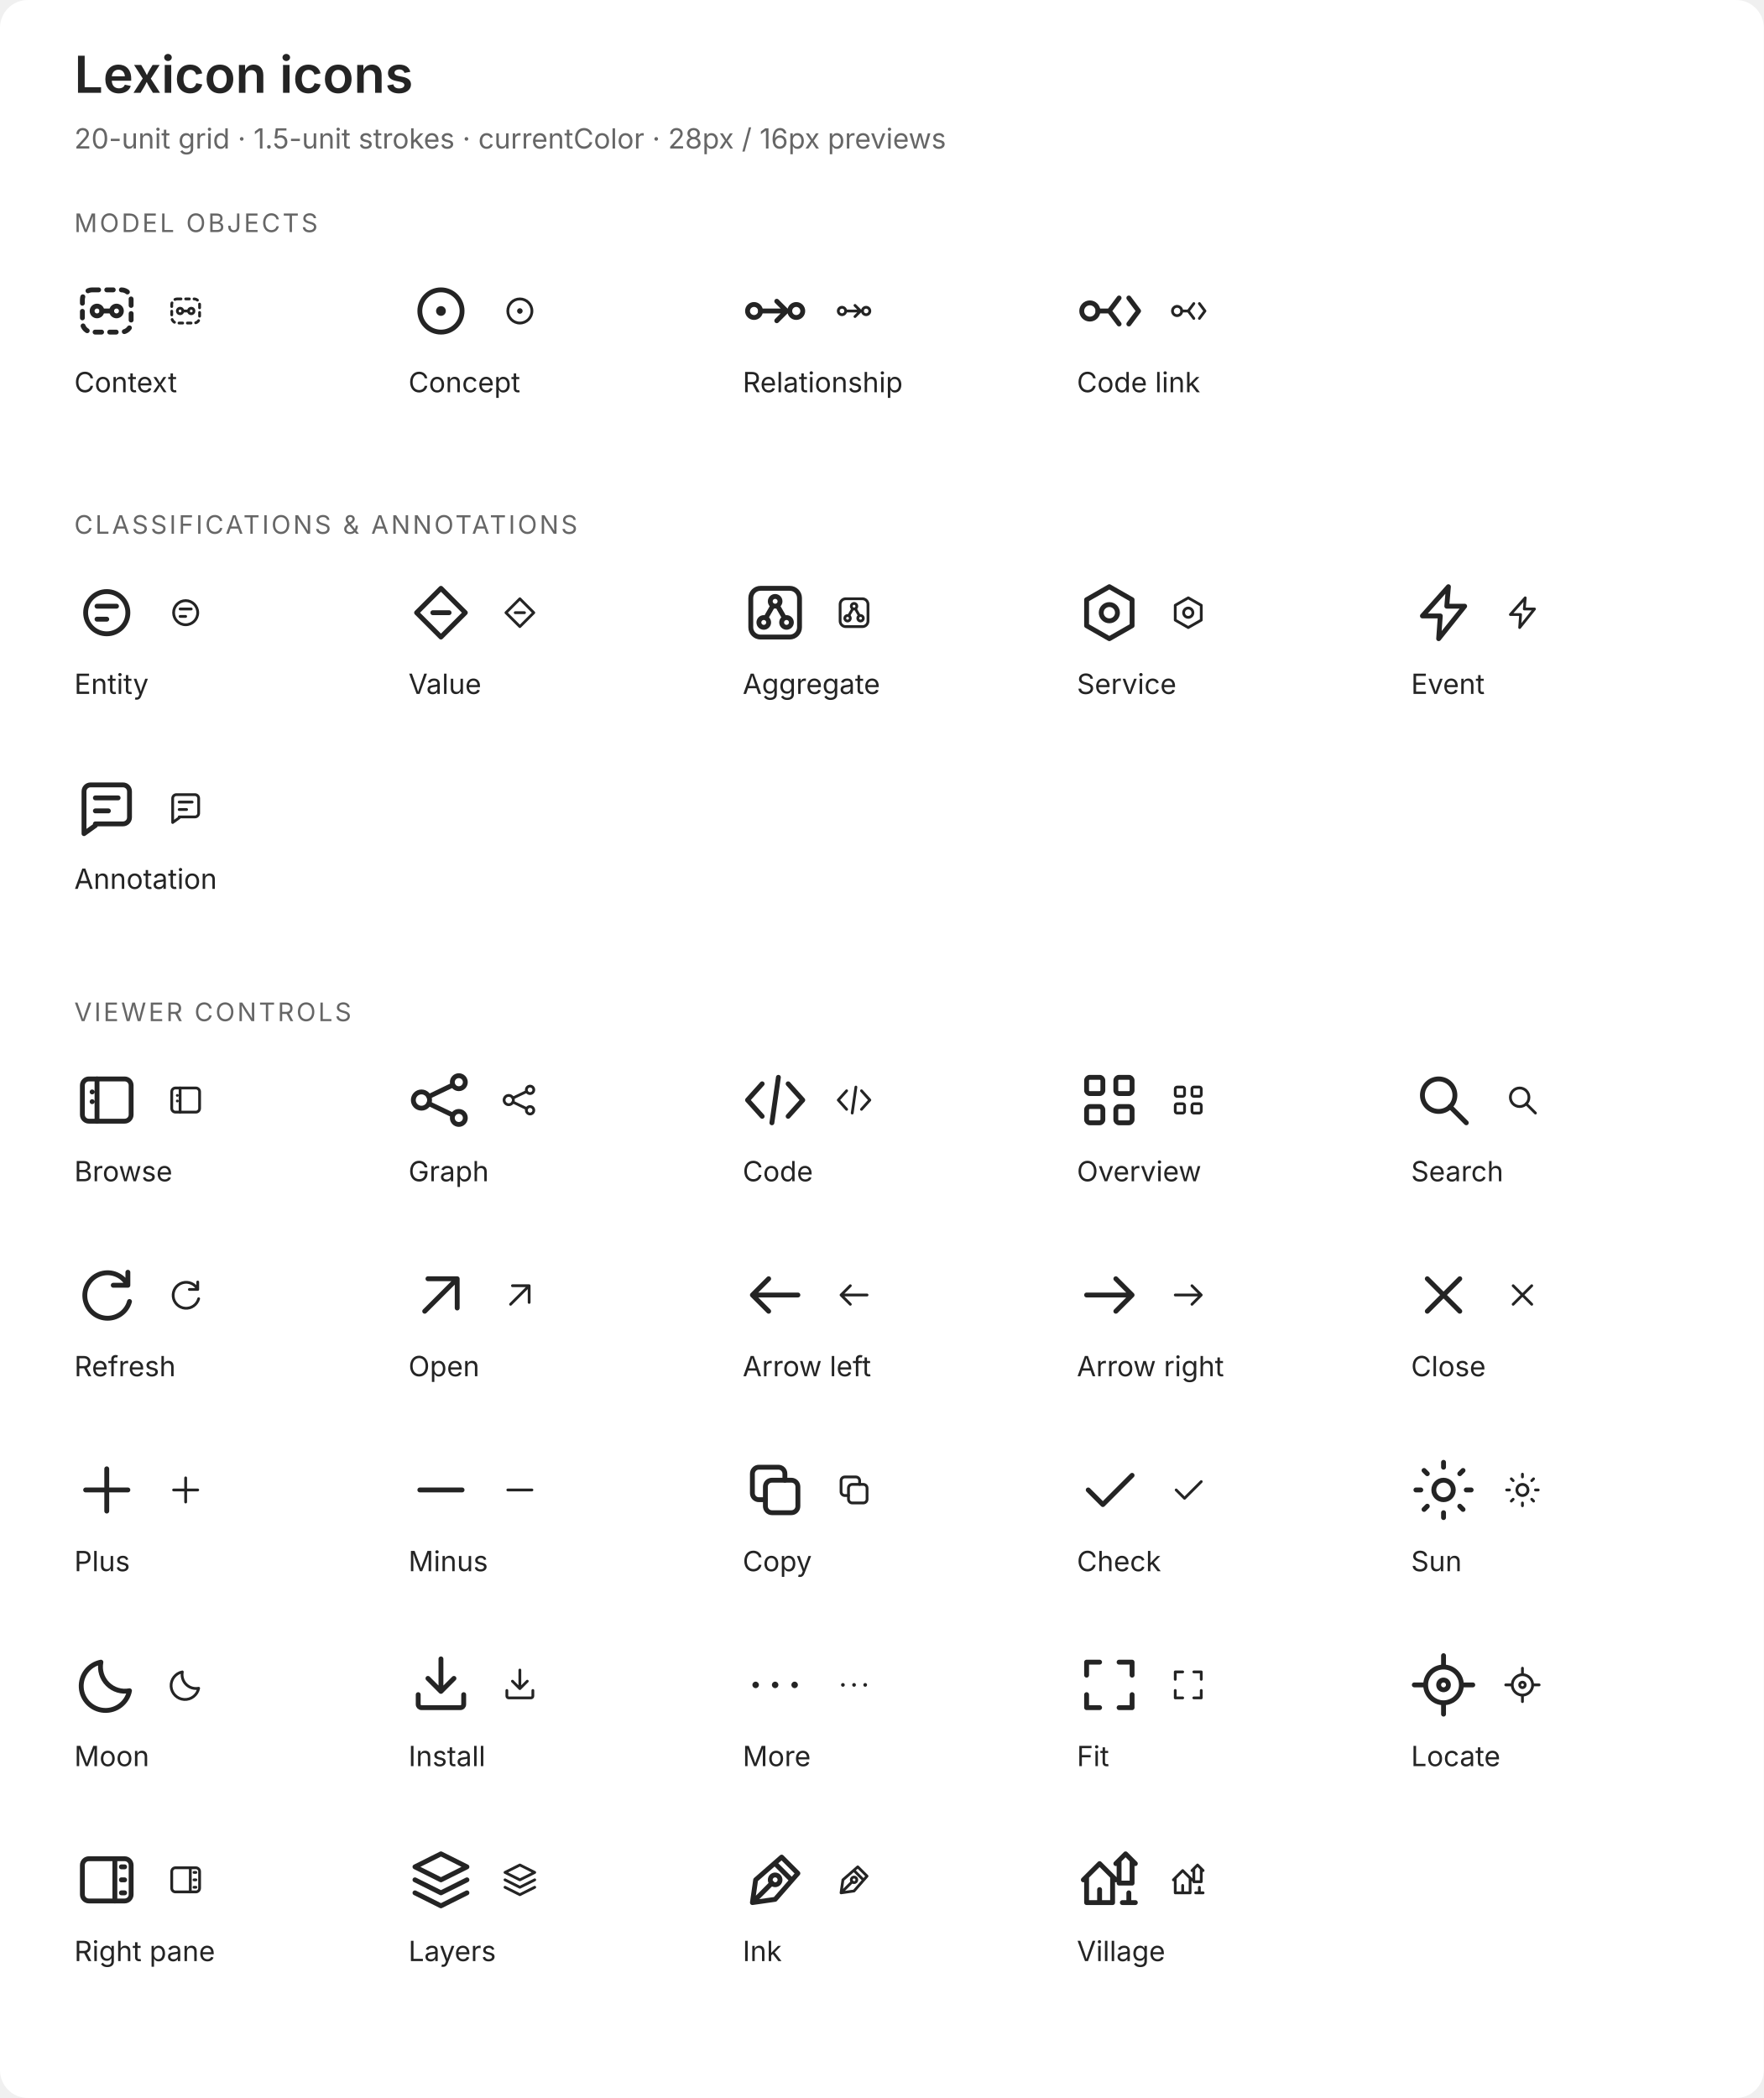
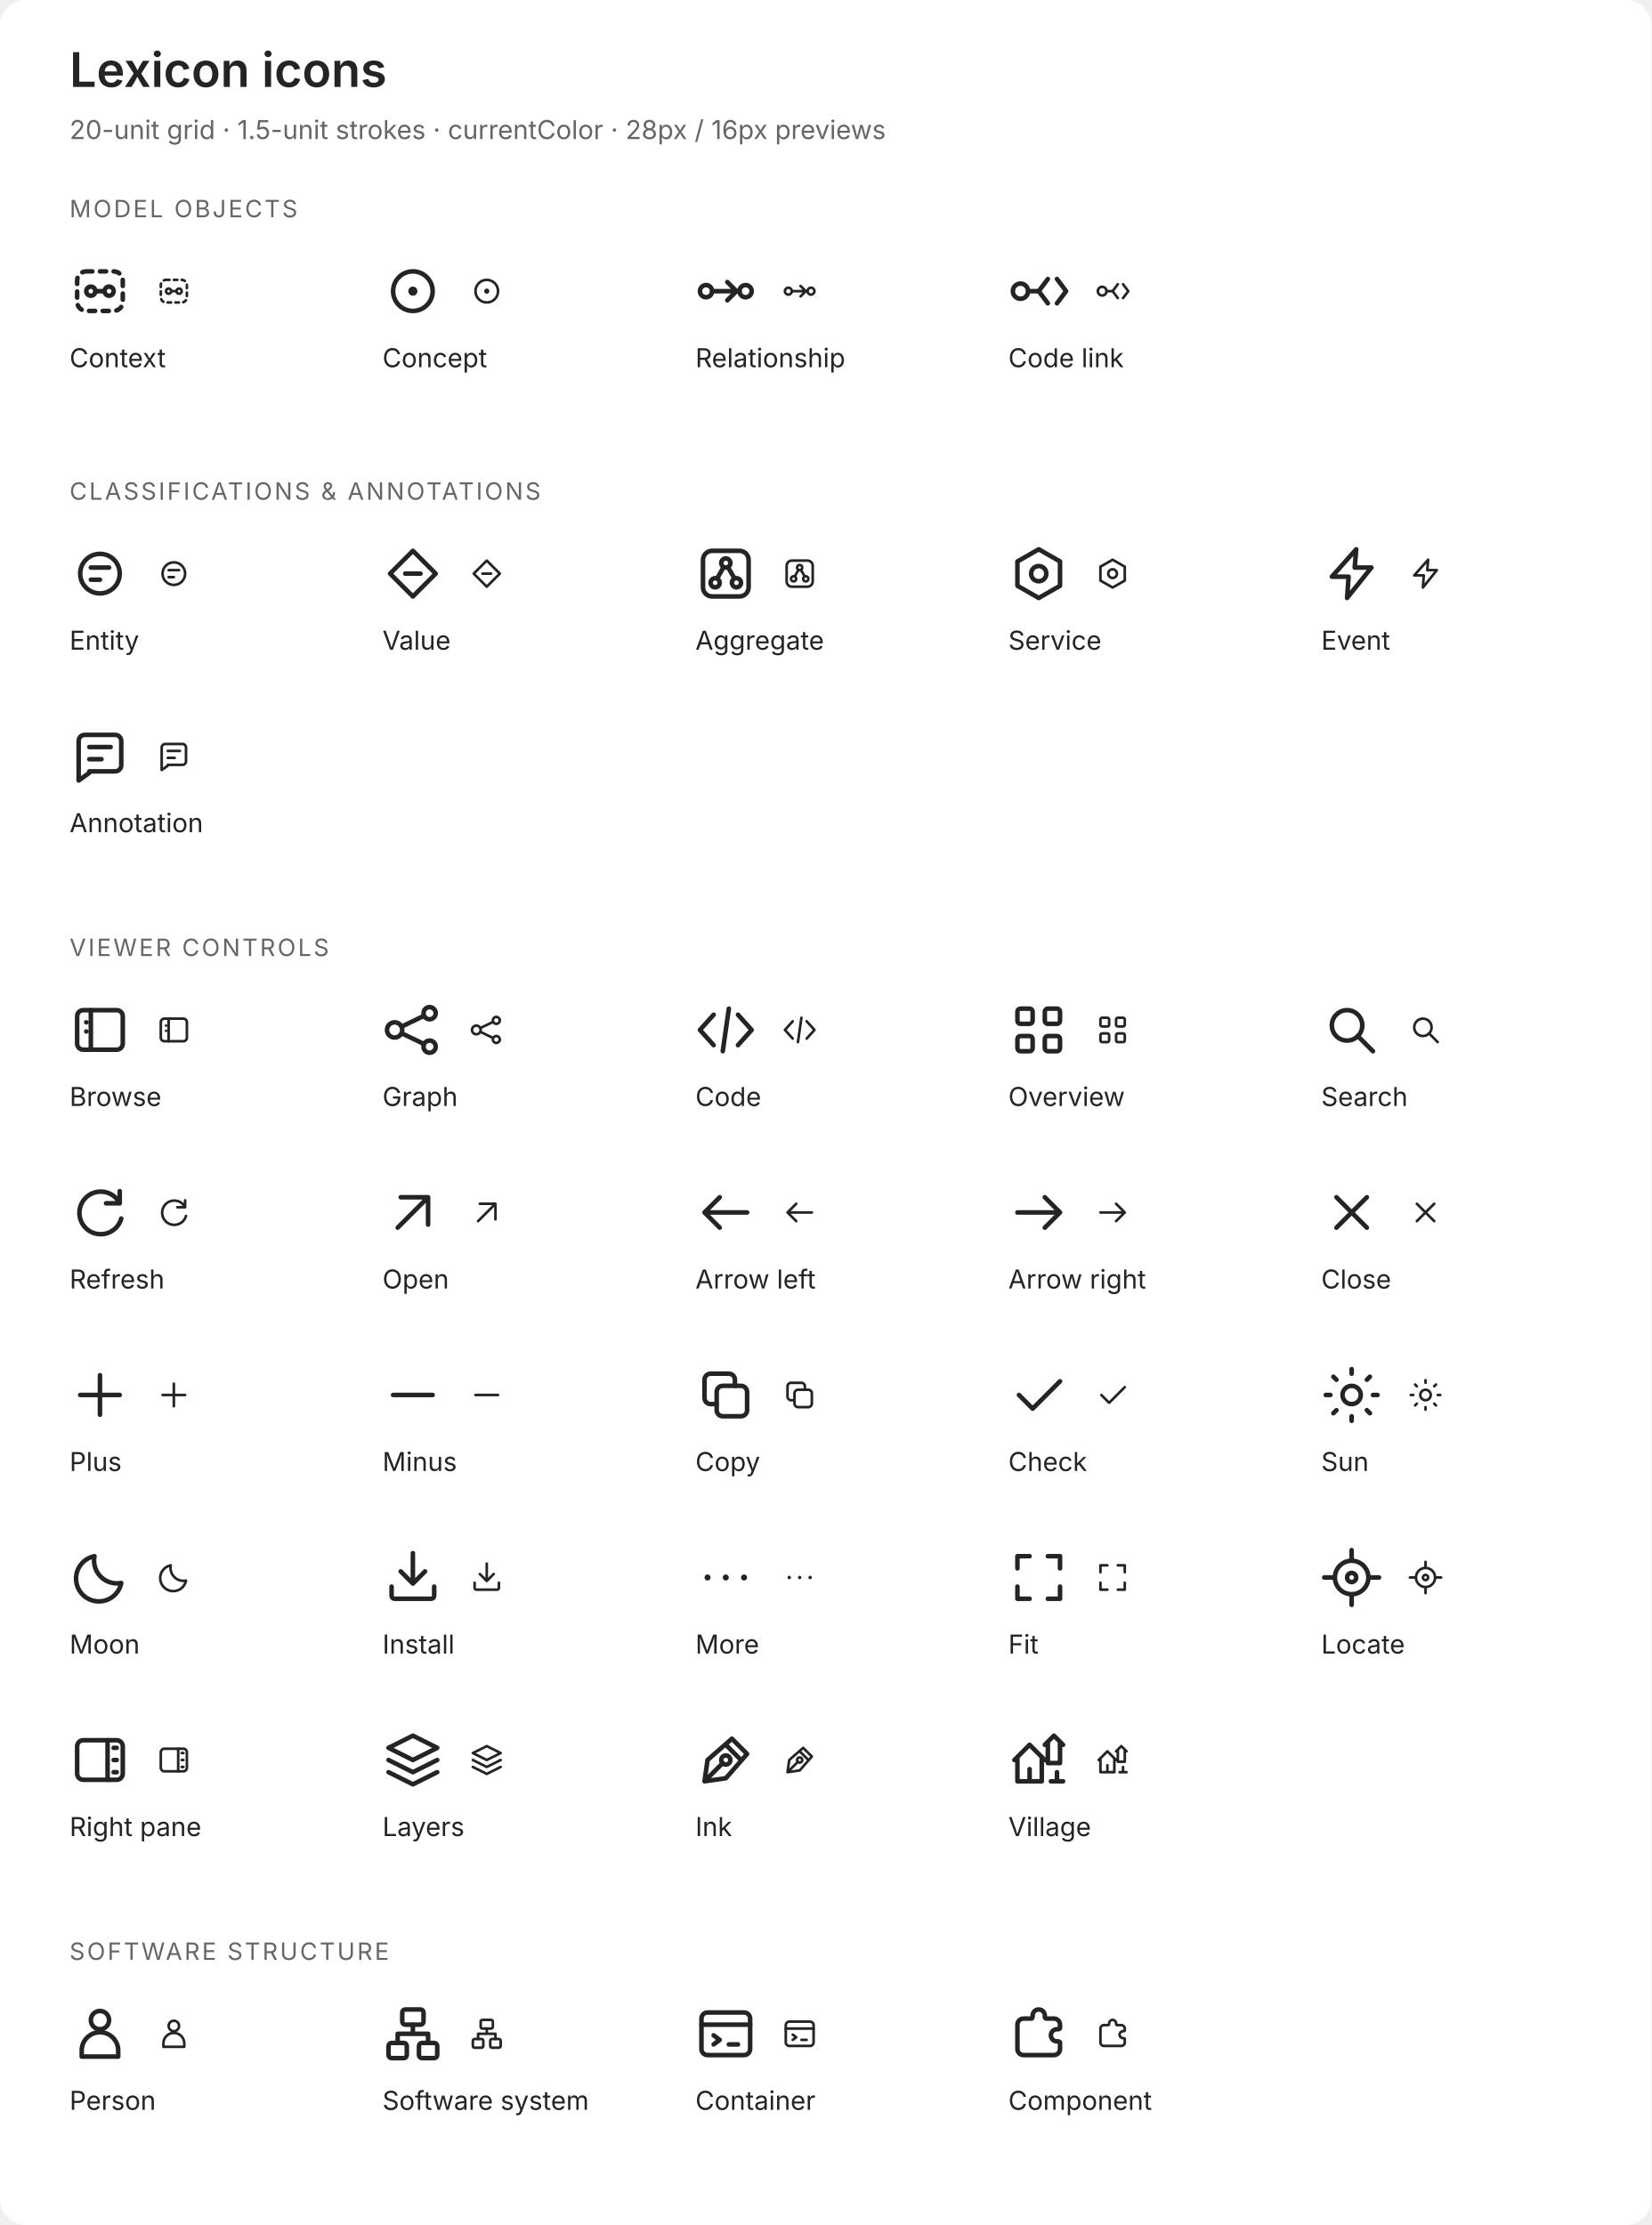
- <svg xmlns="http://www.w3.org/2000/svg" width="760" height="904" viewBox="0 0 760 904" role="img" aria-labelledby="title desc">
+ <svg xmlns="http://www.w3.org/2000/svg" width="760" height="1024" viewBox="0 0 760 1024" role="img" aria-labelledby="title desc">
  <defs>
    <symbol id="flow" viewBox="0 0 20 20">
      <g fill="none" stroke="currentColor" stroke-width="1.5" stroke-linecap="round" stroke-linejoin="round">
        <path d="M3 3v14M17 3v14M3 7h11m-3-3 3 3-3 3M17 13H6m3-3-3 3 3 3" />
      </g>
    </symbol>
    <symbol id="context" viewBox="0 0 20 20">
      <g fill="none" stroke="currentColor" stroke-width="1.5" stroke-linecap="round" stroke-linejoin="round">
        <rect x="2.5" y="3.5" width="15" height="13" rx="3" stroke-dasharray="2 2.5" />
        <circle cx="7" cy="10" r="1.5" />
        <circle cx="13" cy="10" r="1.5" />
        <path d="M8.5 10h3" />
      </g>
    </symbol>
    <symbol id="concept" viewBox="0 0 20 20">
      <g fill="none" stroke="currentColor" stroke-width="1.5" stroke-linecap="round" stroke-linejoin="round">
        <circle cx="10" cy="10" r="6.5" />
        <circle cx="10" cy="10" r="1.5" fill="currentColor" stroke="none" />
      </g>
    </symbol>
    <symbol id="relationship" viewBox="0 0 20 20">
      <g fill="none" stroke="currentColor" stroke-width="1.5" stroke-linecap="round" stroke-linejoin="round">
        <circle cx="3.5" cy="10" r="2" />
        <circle cx="16.5" cy="10" r="2" />
        <path d="M5.5 10h9m-4-3 3 3-3 3" />
      </g>
    </symbol>
    <symbol id="code-link" viewBox="0 0 20 20">
      <g fill="none" stroke="currentColor" stroke-width="1.5" stroke-linecap="round" stroke-linejoin="round">
        <circle cx="4" cy="10" r="2.5" />
        <path d="M6.5 10H10m3-4-3 4 3 4m3-8 3 4-3 4" />
      </g>
    </symbol>
    <symbol id="entity" viewBox="0 0 20 20">
      <g fill="none" stroke="currentColor" stroke-width="1.5" stroke-linecap="round" stroke-linejoin="round">
        <circle cx="10" cy="10" r="6.5" />
        <path d="M7 8h6m-6 4h3" />
      </g>
    </symbol>
    <symbol id="value" viewBox="0 0 20 20">
      <g fill="none" stroke="currentColor" stroke-width="1.5" stroke-linecap="round" stroke-linejoin="round">
        <path d="m10 2.5 7.5 7.5-7.5 7.5L2.5 10Z" />
        <path d="M7.5 10h5" />
      </g>
    </symbol>
    <symbol id="aggregate" viewBox="0 0 20 20">
      <g fill="none" stroke="currentColor" stroke-width="1.5" stroke-linecap="round" stroke-linejoin="round">
        <rect x="2.5" y="2.5" width="15" height="15" rx="3" />
        <circle cx="10" cy="6.5" r="1.5" />
        <circle cx="6.5" cy="13" r="1.5" />
        <circle cx="13.5" cy="13" r="1.5" />
        <path d="m9.2 8-2 3.5m3.6-3.5 2 3.5" />
      </g>
    </symbol>
    <symbol id="service" viewBox="0 0 20 20">
      <g fill="none" stroke="currentColor" stroke-width="1.5" stroke-linecap="round" stroke-linejoin="round">
        <path d="m10 2 7 4v8l-7 4-7-4V6Z" />
        <circle cx="10" cy="10" r="2.5" />
      </g>
    </symbol>
    <symbol id="event" viewBox="0 0 20 20">
      <g fill="none" stroke="currentColor" stroke-width="1.5" stroke-linecap="round" stroke-linejoin="round">
        <path d="m11.5 2-8 9H9l-.5 7 8-10H11Z" />
      </g>
    </symbol>
    <symbol id="annotation" viewBox="0 0 20 20">
      <g fill="none" stroke="currentColor" stroke-width="1.5" stroke-linecap="round" stroke-linejoin="round">
        <path d="M6.5 15.5 3 18V5a2 2 0 0 1 2-2h10a2 2 0 0 1 2 2v8a2 2 0 0 1-2 2H6.5Z" />
        <path d="M6.5 7h7m-7 4h4" />
      </g>
    </symbol>
    <symbol id="browse" viewBox="0 0 20 20">
      <g fill="none" stroke="currentColor" stroke-width="1.5" stroke-linecap="round" stroke-linejoin="round">
        <rect x="2.5" y="3.5" width="15" height="13" rx="2" />
        <path d="M7 3.5v13m-1.5-9h0m0 3h0" />
      </g>
    </symbol>
    <symbol id="graph" viewBox="0 0 20 20">
      <g fill="none" stroke="currentColor" stroke-width="1.5" stroke-linecap="round" stroke-linejoin="round">
        <circle cx="4" cy="10" r="2.5" />
        <circle cx="15.5" cy="4.5" r="2" />
        <circle cx="15.5" cy="15.5" r="2" />
        <path d="m6.3 8.9 7.3-3.5m-7.3 5.7 7.3 3.5" />
      </g>
    </symbol>
    <symbol id="code" viewBox="0 0 20 20">
      <g fill="none" stroke="currentColor" stroke-width="1.5" stroke-linecap="round" stroke-linejoin="round">
        <path d="m6 5-4.5 5L6 15m8-10 4.5 5-4.5 5m-3-12-2 14" />
      </g>
    </symbol>
    <symbol id="overview" viewBox="0 0 20 20">
      <g fill="none" stroke="currentColor" stroke-width="1.5" stroke-linecap="round" stroke-linejoin="round">
        <rect x="3" y="3" width="5" height="5" rx="1" />
        <rect x="12" y="3" width="5" height="5" rx="1" />
        <rect x="3" y="12" width="5" height="5" rx="1" />
        <rect x="12" y="12" width="5" height="5" rx="1" />
      </g>
    </symbol>
    <symbol id="search" viewBox="0 0 20 20">
      <g fill="none" stroke="currentColor" stroke-width="1.5" stroke-linecap="round" stroke-linejoin="round">
        <circle cx="8.5" cy="8.5" r="5" />
        <path d="m12 12 5 5" />
      </g>
    </symbol>
    <symbol id="refresh" viewBox="0 0 20 20">
      <g fill="none" stroke="currentColor" stroke-width="1.5" stroke-linecap="round" stroke-linejoin="round">
        <path d="M16.5 7A7 7 0 1 0 17 12m-.5-9v4H12" />
      </g>
    </symbol>
    <symbol id="open" viewBox="0 0 20 20">
      <g fill="none" stroke="currentColor" stroke-width="1.5" stroke-linecap="round" stroke-linejoin="round">
        <path d="M5 15 15 5M6 5h9v9" />
      </g>
    </symbol>
    <symbol id="arrow-left" viewBox="0 0 20 20">
      <g fill="none" stroke="currentColor" stroke-width="1.5" stroke-linecap="round" stroke-linejoin="round">
        <path d="M17 10H3m5-5-5 5 5 5" />
      </g>
    </symbol>
    <symbol id="arrow-right" viewBox="0 0 20 20">
      <g fill="none" stroke="currentColor" stroke-width="1.5" stroke-linecap="round" stroke-linejoin="round">
        <path d="M3 10h14m-5-5 5 5-5 5" />
      </g>
    </symbol>
    <symbol id="close" viewBox="0 0 20 20">
      <g fill="none" stroke="currentColor" stroke-width="1.5" stroke-linecap="round" stroke-linejoin="round">
        <path d="m5 5 10 10M15 5 5 15" />
      </g>
    </symbol>
    <symbol id="plus" viewBox="0 0 20 20">
      <g fill="none" stroke="currentColor" stroke-width="1.5" stroke-linecap="round" stroke-linejoin="round">
        <path d="M3.5 10h13M10 3.5v13" />
      </g>
    </symbol>
    <symbol id="minus" viewBox="0 0 20 20">
      <g fill="none" stroke="currentColor" stroke-width="1.5" stroke-linecap="round" stroke-linejoin="round">
        <path d="M3.5 10h13" />
      </g>
    </symbol>
    <symbol id="copy" viewBox="0 0 20 20">
      <g fill="none" stroke="currentColor" stroke-width="1.5" stroke-linecap="round" stroke-linejoin="round">
        <rect x="7" y="7" width="10" height="10" rx="2" />
        <path d="M13 7V5a2 2 0 0 0-2-2H5a2 2 0 0 0-2 2v6a2 2 0 0 0 2 2h2" />
      </g>
    </symbol>
    <symbol id="check" viewBox="0 0 20 20">
      <g fill="none" stroke="currentColor" stroke-width="1.5" stroke-linecap="round" stroke-linejoin="round">
        <path d="m3.5 10 4.5 4.5L17 5.5" />
      </g>
    </symbol>
    <symbol id="sun" viewBox="0 0 20 20">
      <g fill="none" stroke="currentColor" stroke-width="1.5" stroke-linecap="round" stroke-linejoin="round">
        <circle cx="10" cy="10" r="3" />
        <path d="M10 1.5V3m0 14v1.5M1.5 10H3m14 0h1.5M4 4l1 1m10 10 1 1M16 4l-1 1M5 15l-1 1" />
      </g>
    </symbol>
    <symbol id="moon" viewBox="0 0 20 20">
      <g fill="none" stroke="currentColor" stroke-width="1.5" stroke-linecap="round" stroke-linejoin="round">
        <path d="M17 11.8A7.5 7.5 0 0 1 8.2 3 7.5 7.5 0 1 0 17 11.8Z" />
      </g>
    </symbol>
    <symbol id="install" viewBox="0 0 20 20">
      <g fill="none" stroke="currentColor" stroke-width="1.5" stroke-linecap="round" stroke-linejoin="round">
        <path d="M10 2v10m-4-4 4 4 4-4M3 13v3a1 1 0 0 0 1 1h12a1 1 0 0 0 1-1v-3" />
      </g>
    </symbol>
    <symbol id="more" viewBox="0 0 20 20">
      <g fill="none" stroke="currentColor" stroke-width="1.5" stroke-linecap="round" stroke-linejoin="round">
        <circle cx="4" cy="10" r="1" fill="currentColor" stroke="none" />
        <circle cx="10" cy="10" r="1" fill="currentColor" stroke="none" />
        <circle cx="16" cy="10" r="1" fill="currentColor" stroke="none" />
      </g>
    </symbol>
    <symbol id="fit" viewBox="0 0 20 20">
      <g fill="none" stroke="currentColor" stroke-width="1.5" stroke-linecap="round" stroke-linejoin="round">
        <path d="M7 3H3v4m10-4h4v4M3 13v4h4m10-4v4h-4" />
      </g>
    </symbol>
    <symbol id="locate" viewBox="0 0 20 20">
      <g fill="none" stroke="currentColor" stroke-width="1.5" stroke-linecap="round" stroke-linejoin="round">
        <circle cx="10" cy="10" r="5.5" />
        <circle cx="10" cy="10" r="1.5" />
        <path d="M10 1v3m0 12v3M1 10h3m12 0h3" />
      </g>
    </symbol>
    <symbol id="panel-right" viewBox="0 0 20 20">
      <g fill="none" stroke="currentColor" stroke-width="1.5" stroke-linecap="round" stroke-linejoin="round">
        <rect x="2.5" y="3.5" width="15" height="13" rx="2" />
        <path d="M12.5 3.5v13" />
        <path d="M14.5 6h1m-1 4h1m-1 4h1" />
      </g>
    </symbol>
    <symbol id="person" viewBox="0 0 20 20">
      <g fill="none" stroke="currentColor" stroke-width="1.5" stroke-linecap="round" stroke-linejoin="round">
-         <circle cx="10" cy="5" r="3" />
-         <path d="M4 18v-3a6 6 0 0 1 12 0v3" />
+         <circle cx="10" cy="5.5" r="3" />
+         <path d="M4 17.5v-2a6 6 0 0 1 12 0v2Z" />
      </g>
    </symbol>
    <symbol id="system" viewBox="0 0 20 20">
      <g fill="none" stroke="currentColor" stroke-width="1.5" stroke-linecap="round" stroke-linejoin="round">
+         <rect x="6.5" y="2" width="7" height="5" rx="1" />
+         <path d="M10 7v3M5 13v-3h10v3" />
+         <rect x="2" y="13" width="6" height="5" rx="1" />
+         <rect x="12" y="13" width="6" height="5" rx="1" />
+       </g>
+     </symbol>
+     <symbol id="container" viewBox="0 0 20 20">
+       <g fill="none" stroke="currentColor" stroke-width="1.5" stroke-linecap="round" stroke-linejoin="round">
        <rect x="2" y="3" width="16" height="14" rx="2" />
-         <path d="M2 7h16M6 11h3v3H6zM12 11h3v3h-3z" />
-       </g>
-     </symbol>
-     <symbol id="container" viewBox="0 0 20 20">
-       <g fill="none" stroke="currentColor" stroke-width="1.5" stroke-linecap="round" stroke-linejoin="round">
-         <rect x="3" y="2" width="14" height="16" rx="2" />
-         <path d="M3 7h14M3 12h14M6 5h1M6 10h1M6 15h1" />
+         <path d="M2 7h16M6 10.5l2 1.5-2 1.5M11 13.5h3" />
      </g>
    </symbol>
    <symbol id="component" viewBox="0 0 20 20">
      <g fill="none" stroke="currentColor" stroke-width="1.5" stroke-linecap="round" stroke-linejoin="round">
-         <path d="M6 3h12v14H6v-3m0-8V3" />
-         <path d="M2 6h7v3H2zM2 11h7v3H2z" />
+         <path d="M5 5h2.5C8 5 8 4.5 8 4a2 2 0 0 1 4 0c0 .5 0 1 .5 1H15a2 2 0 0 1 2 2v1c0 .5-.5.5-1 .5a2 2 0 0 0 0 4c.5 0 1 0 1 .5v2a2 2 0 0 1-2 2H5a2 2 0 0 1-2-2V7a2 2 0 0 1 2-2Z" />
      </g>
    </symbol>
    <symbol id="layers" viewBox="0 0 20 20">
      <g fill="none" stroke="currentColor" stroke-width="1.5" stroke-linecap="round" stroke-linejoin="round">
        <path d="m10 2 8 4-8 4-8-4 8-4Zm-8 8 8 4 8-4M2 14l8 4 8-4" />
      </g>
    </symbol>
    <symbol id="ink" viewBox="0 0 20 20">
      <g fill="none" stroke="currentColor" stroke-width="1.5" stroke-linecap="round" stroke-linejoin="round">
        <path d="m12 3 5 5-7 8-7 1 1-7 8-7ZM3 17l6-6M10 5l5 5" />
        <circle cx="10" cy="10" r="1.5" />
      </g>
    </symbol>
    <symbol id="village" viewBox="0 0 20 20">
      <g fill="none" stroke="currentColor" stroke-width="1.5" stroke-linecap="round" stroke-linejoin="round">
        <path d="m2 10 5-5 5 5M3 9v8h8V9M7 17v-4m5-8 3-3 3 3m-5-1v7h4V4M14 17h4m-2-3v3" />
      </g>
    </symbol>
  </defs>
-   <rect width="760" height="904" rx="12" fill="#fff" />
+   <rect width="760" height="1024" rx="12" fill="#fff" />
  <g font-family="-apple-system, BlinkMacSystemFont, sans-serif" fill="#242424" color="#242424">
    <text x="32" y="40" font-size="22" font-weight="600">Lexicon icons</text>
    <text x="32" y="64" font-size="12" fill="#666">20-unit grid · 1.5-unit strokes · currentColor · 28px / 16px previews</text>
    <text x="32" y="100" font-size="11" fill="#666" letter-spacing="1">MODEL OBJECTS</text>
    <g transform="translate(32 120)">
      <use href="#context" width="28" height="28" />
      <use href="#context" x="40" y="6" width="16" height="16" />
      <text y="49" font-size="12">Context</text>
    </g>
    <g transform="translate(176 120)">
      <use href="#concept" width="28" height="28" />
      <use href="#concept" x="40" y="6" width="16" height="16" />
      <text y="49" font-size="12">Concept</text>
    </g>
    <g transform="translate(320 120)">
      <use href="#relationship" width="28" height="28" />
      <use href="#relationship" x="40" y="6" width="16" height="16" />
      <text y="49" font-size="12">Relationship</text>
    </g>
    <g transform="translate(464 120)">
      <use href="#code-link" width="28" height="28" />
      <use href="#code-link" x="40" y="6" width="16" height="16" />
      <text y="49" font-size="12">Code link</text>
    </g>
    <text x="32" y="230" font-size="11" fill="#666" letter-spacing="1">CLASSIFICATIONS &amp; ANNOTATIONS</text>
    <g transform="translate(32 250)">
      <use href="#entity" width="28" height="28" />
      <use href="#entity" x="40" y="6" width="16" height="16" />
      <text y="49" font-size="12">Entity</text>
    </g>
    <g transform="translate(176 250)">
      <use href="#value" width="28" height="28" />
      <use href="#value" x="40" y="6" width="16" height="16" />
      <text y="49" font-size="12">Value</text>
    </g>
    <g transform="translate(320 250)">
      <use href="#aggregate" width="28" height="28" />
      <use href="#aggregate" x="40" y="6" width="16" height="16" />
      <text y="49" font-size="12">Aggregate</text>
    </g>
    <g transform="translate(464 250)">
      <use href="#service" width="28" height="28" />
      <use href="#service" x="40" y="6" width="16" height="16" />
      <text y="49" font-size="12">Service</text>
    </g>
    <g transform="translate(608 250)">
      <use href="#event" width="28" height="28" />
      <use href="#event" x="40" y="6" width="16" height="16" />
      <text y="49" font-size="12">Event</text>
    </g>
    <g transform="translate(32 334)">
      <use href="#annotation" width="28" height="28" />
      <use href="#annotation" x="40" y="6" width="16" height="16" />
      <text y="49" font-size="12">Annotation</text>
    </g>
    <text x="32" y="440" font-size="11" fill="#666" letter-spacing="1">VIEWER CONTROLS</text>
    <g transform="translate(32 460)">
      <use href="#browse" width="28" height="28" />
      <use href="#browse" x="40" y="6" width="16" height="16" />
      <text y="49" font-size="12">Browse</text>
    </g>
    <g transform="translate(176 460)">
      <use href="#graph" width="28" height="28" />
      <use href="#graph" x="40" y="6" width="16" height="16" />
      <text y="49" font-size="12">Graph</text>
    </g>
    <g transform="translate(320 460)">
      <use href="#code" width="28" height="28" />
      <use href="#code" x="40" y="6" width="16" height="16" />
      <text y="49" font-size="12">Code</text>
    </g>
    <g transform="translate(464 460)">
      <use href="#overview" width="28" height="28" />
      <use href="#overview" x="40" y="6" width="16" height="16" />
      <text y="49" font-size="12">Overview</text>
    </g>
    <g transform="translate(608 460)">
      <use href="#search" width="28" height="28" />
      <use href="#search" x="40" y="6" width="16" height="16" />
      <text y="49" font-size="12">Search</text>
    </g>
    <g transform="translate(32 544)">
      <use href="#refresh" width="28" height="28" />
      <use href="#refresh" x="40" y="6" width="16" height="16" />
      <text y="49" font-size="12">Refresh</text>
    </g>
    <g transform="translate(176 544)">
      <use href="#open" width="28" height="28" />
      <use href="#open" x="40" y="6" width="16" height="16" />
      <text y="49" font-size="12">Open</text>
    </g>
    <g transform="translate(320 544)">
      <use href="#arrow-left" width="28" height="28" />
      <use href="#arrow-left" x="40" y="6" width="16" height="16" />
      <text y="49" font-size="12">Arrow left</text>
    </g>
    <g transform="translate(464 544)">
      <use href="#arrow-right" width="28" height="28" />
      <use href="#arrow-right" x="40" y="6" width="16" height="16" />
      <text y="49" font-size="12">Arrow right</text>
    </g>
    <g transform="translate(608 544)">
      <use href="#close" width="28" height="28" />
      <use href="#close" x="40" y="6" width="16" height="16" />
      <text y="49" font-size="12">Close</text>
    </g>
    <g transform="translate(32 628)">
      <use href="#plus" width="28" height="28" />
      <use href="#plus" x="40" y="6" width="16" height="16" />
      <text y="49" font-size="12">Plus</text>
    </g>
    <g transform="translate(176 628)">
      <use href="#minus" width="28" height="28" />
      <use href="#minus" x="40" y="6" width="16" height="16" />
      <text y="49" font-size="12">Minus</text>
    </g>
    <g transform="translate(320 628)">
      <use href="#copy" width="28" height="28" />
      <use href="#copy" x="40" y="6" width="16" height="16" />
      <text y="49" font-size="12">Copy</text>
    </g>
    <g transform="translate(464 628)">
      <use href="#check" width="28" height="28" />
      <use href="#check" x="40" y="6" width="16" height="16" />
      <text y="49" font-size="12">Check</text>
    </g>
    <g transform="translate(608 628)">
      <use href="#sun" width="28" height="28" />
      <use href="#sun" x="40" y="6" width="16" height="16" />
      <text y="49" font-size="12">Sun</text>
    </g>
    <g transform="translate(32 712)">
      <use href="#moon" width="28" height="28" />
      <use href="#moon" x="40" y="6" width="16" height="16" />
      <text y="49" font-size="12">Moon</text>
    </g>
    <g transform="translate(176 712)">
      <use href="#install" width="28" height="28" />
      <use href="#install" x="40" y="6" width="16" height="16" />
      <text y="49" font-size="12">Install</text>
    </g>
    <g transform="translate(320 712)">
      <use href="#more" width="28" height="28" />
      <use href="#more" x="40" y="6" width="16" height="16" />
      <text y="49" font-size="12">More</text>
    </g>
    <g transform="translate(464 712)">
      <use href="#fit" width="28" height="28" />
      <use href="#fit" x="40" y="6" width="16" height="16" />
      <text y="49" font-size="12">Fit</text>
    </g>
    <g transform="translate(608 712)">
      <use href="#locate" width="28" height="28" />
      <use href="#locate" x="40" y="6" width="16" height="16" />
      <text y="49" font-size="12">Locate</text>
    </g>
    <g transform="translate(32 796)">
      <use href="#panel-right" width="28" height="28" />
      <use href="#panel-right" x="40" y="6" width="16" height="16" />
      <text y="49" font-size="12">Right pane</text>
    </g>
    <g transform="translate(176 796)">
      <use href="#layers" width="28" height="28" />
      <use href="#layers" x="40" y="6" width="16" height="16" />
      <text y="49" font-size="12">Layers</text>
    </g>
    <g transform="translate(320 796)">
      <use href="#ink" width="28" height="28" />
      <use href="#ink" x="40" y="6" width="16" height="16" />
      <text y="49" font-size="12">Ink</text>
    </g>
    <g transform="translate(464 796)">
      <use href="#village" width="28" height="28" />
      <use href="#village" x="40" y="6" width="16" height="16" />
      <text y="49" font-size="12">Village</text>
    </g>
+     <text x="32" y="902" font-size="11" fill="#666" letter-spacing="1">SOFTWARE STRUCTURE</text>
+     <g transform="translate(32 922)">
+       <use href="#person" width="28" height="28" />
+       <use href="#person" x="40" y="6" width="16" height="16" />
+       <text y="49" font-size="12">Person</text>
+     </g>
+     <g transform="translate(176 922)">
+       <use href="#system" width="28" height="28" />
+       <use href="#system" x="40" y="6" width="16" height="16" />
+       <text y="49" font-size="12">Software system</text>
+     </g>
+     <g transform="translate(320 922)">
+       <use href="#container" width="28" height="28" />
+       <use href="#container" x="40" y="6" width="16" height="16" />
+       <text y="49" font-size="12">Container</text>
+     </g>
+     <g transform="translate(464 922)">
+       <use href="#component" width="28" height="28" />
+       <use href="#component" x="40" y="6" width="16" height="16" />
+       <text y="49" font-size="12">Component</text>
+     </g>
  </g>
</svg>
